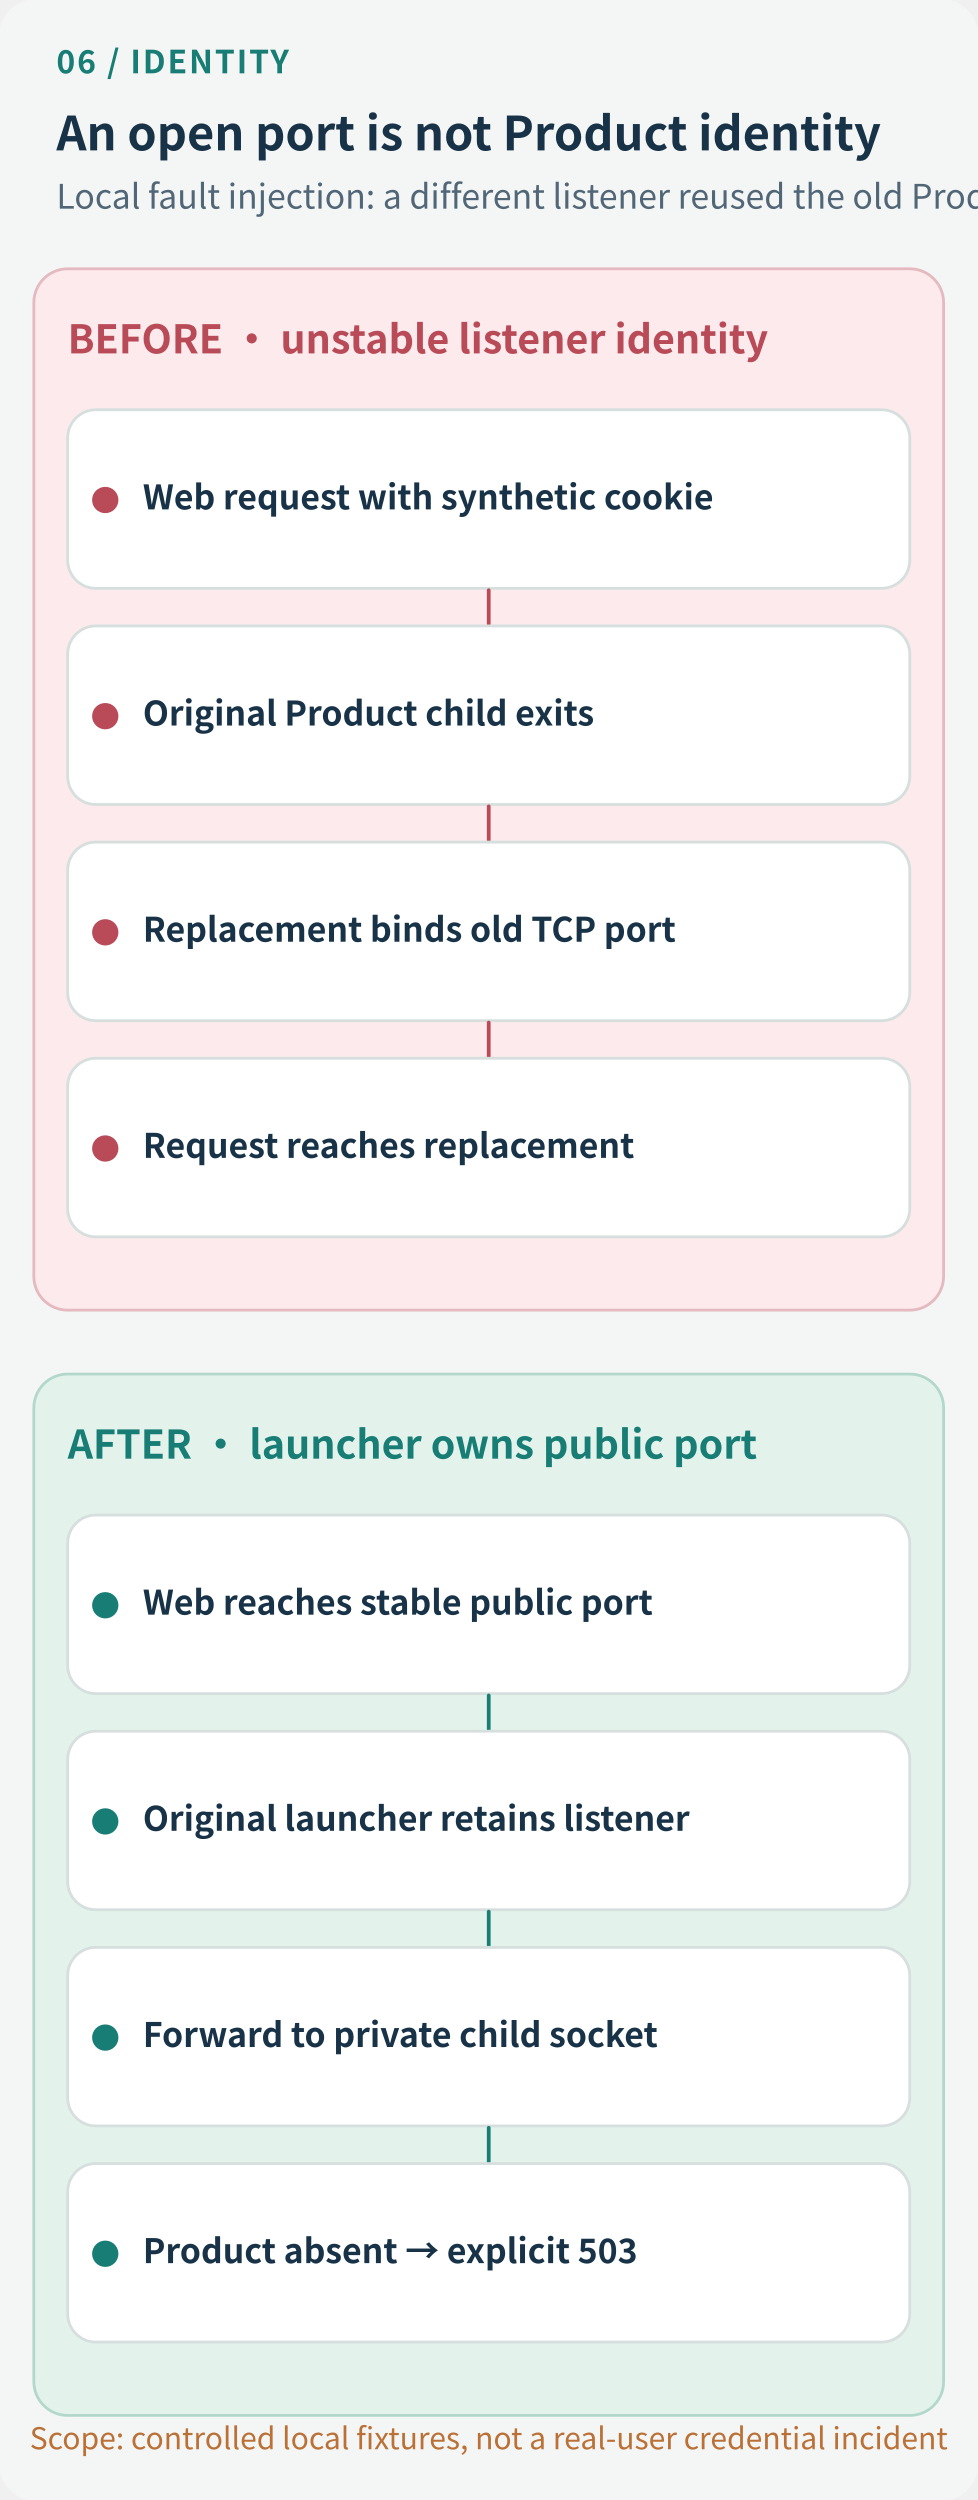
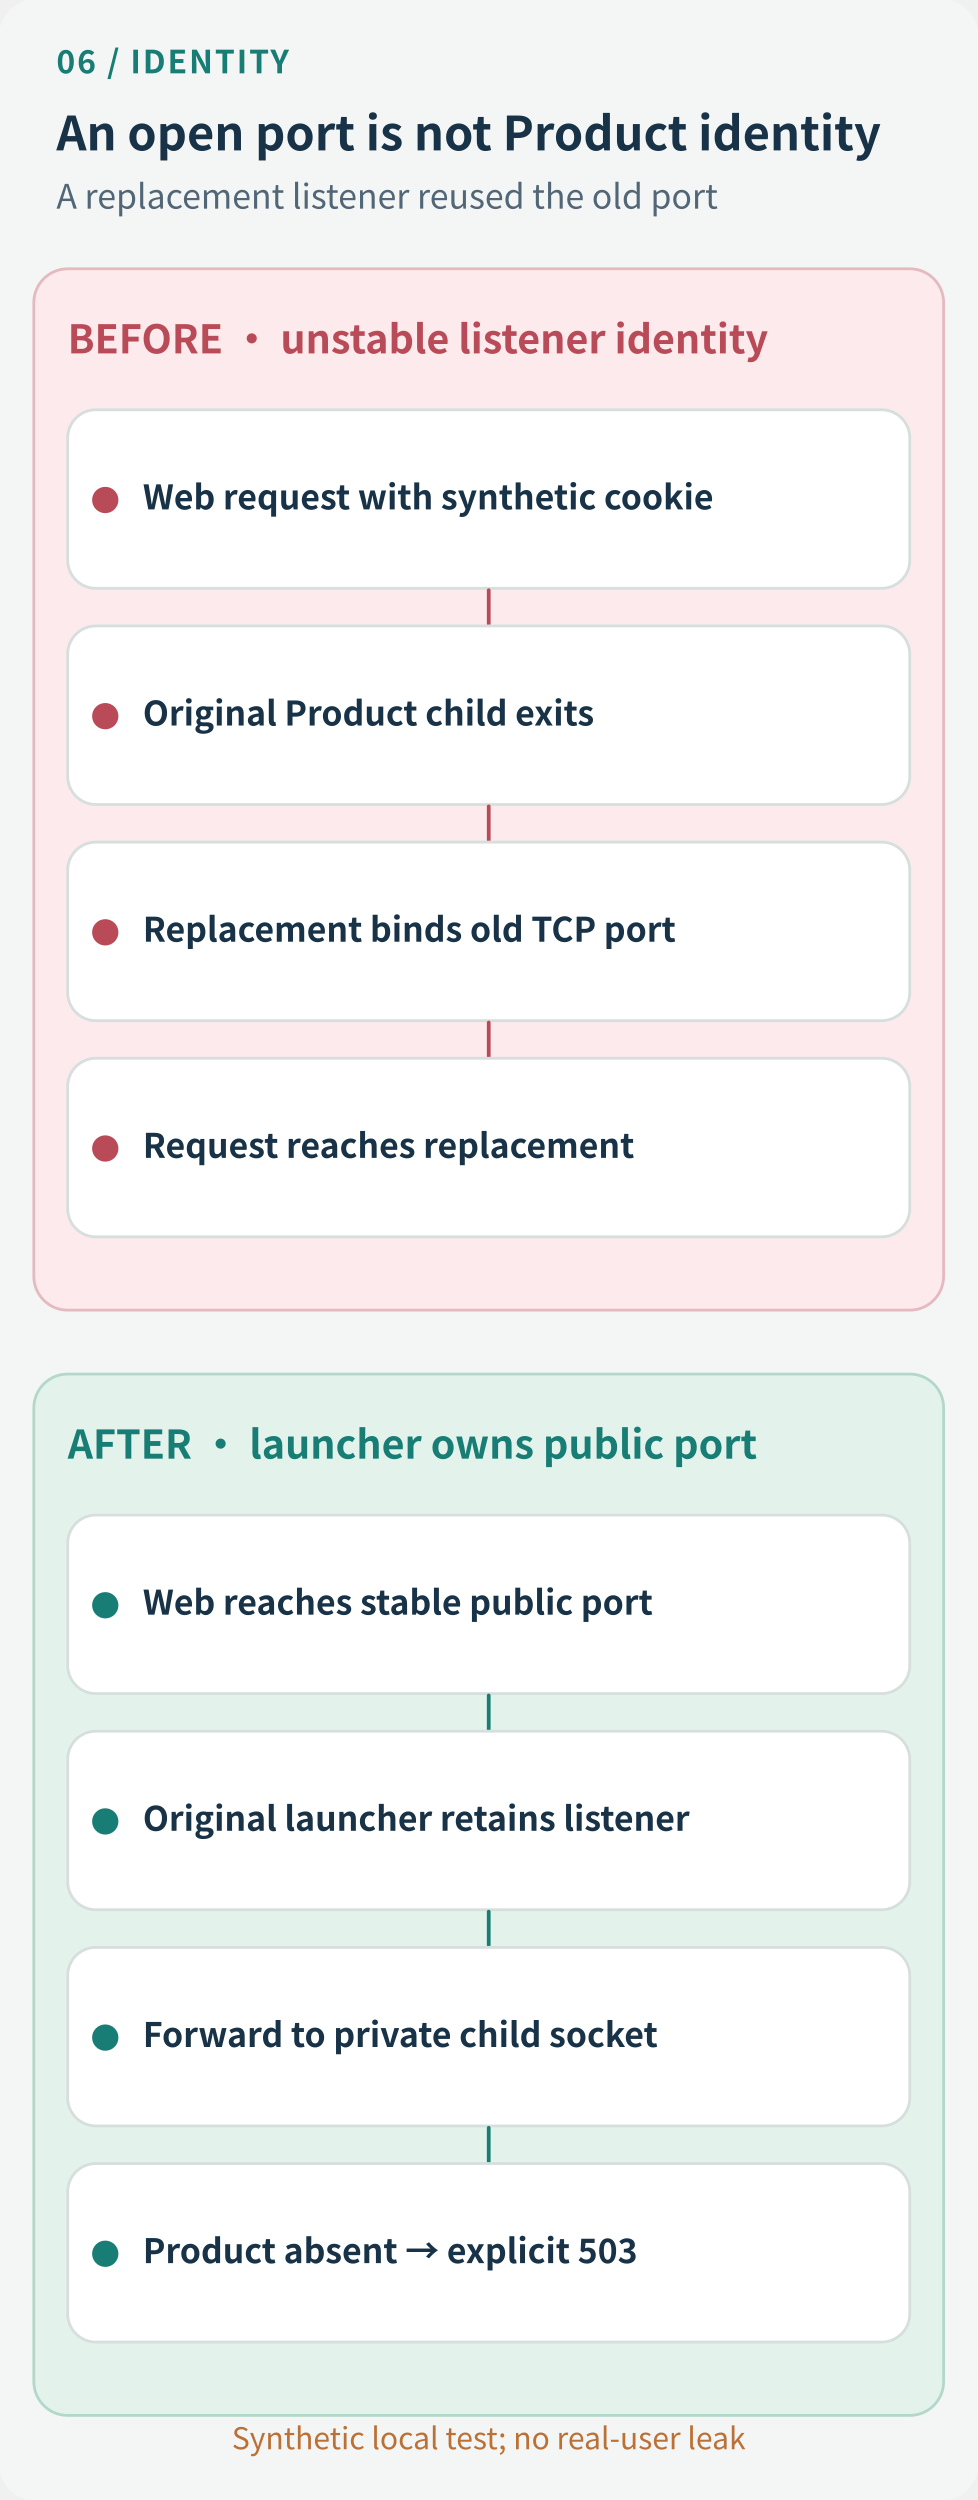
<svg xmlns="http://www.w3.org/2000/svg" width="520" height="1330" viewBox="0 0 520 1330" role="img" aria-labelledby="title desc" lang="en">
  <style>text{font-family:"Noto Sans CJK SC","Noto Sans","PingFang SC","Microsoft YaHei",Arial,sans-serif}</style>
  <rect x="0" y="0" width="520" height="1330" rx="20" fill="#F4F6F5" stroke="#F4F6F5" stroke-width="1.5" />
  <text x="30" y="39" font-size="17" font-weight="700" fill="#177D75" text-anchor="start" letter-spacing="1">06 / IDENTITY</text>
  <text x="30" y="80" font-size="25" font-weight="700" fill="#183247" text-anchor="start" letter-spacing="0">An open port is not Product identity</text>
-   <text x="30" y="111" font-size="18" font-weight="400" fill="#516677" text-anchor="start" letter-spacing="0">Local fault injection: a different listener reused the old Product port</text>
+   <text x="30" y="111" font-size="18" font-weight="400" fill="#516677" text-anchor="start" letter-spacing="0">A replacement listener reused the old port</text>
  <rect x="18" y="143" width="484" height="554" rx="18" fill="#FCEAEC" stroke="#E5B9C0" stroke-width="1.5" />
  <text x="36" y="188" font-size="21" font-weight="700" fill="#B94A57" text-anchor="start" letter-spacing="0">BEFORE · unstable listener identity</text>
  <rect x="36" y="218" width="448" height="95" rx="15" fill="#FFFFFF" stroke="#D6DFDE" stroke-width="1.5" />
  <circle cx="56" cy="266" r="7" fill="#B94A57" />
  <text x="76" y="271" font-size="18" font-weight="600" fill="#183247" text-anchor="start" letter-spacing="0">Web request with synthetic cookie</text>
  <path d="M260 314 V332" fill="none" stroke="#B94A57" stroke-width="2" stroke-linecap="round" stroke-linejoin="round" />
  <rect x="36" y="333" width="448" height="95" rx="15" fill="#FFFFFF" stroke="#D6DFDE" stroke-width="1.5" />
  <circle cx="56" cy="381" r="7" fill="#B94A57" />
  <text x="76" y="386" font-size="18" font-weight="600" fill="#183247" text-anchor="start" letter-spacing="0">Original Product child exits</text>
  <path d="M260 429 V447" fill="none" stroke="#B94A57" stroke-width="2" stroke-linecap="round" stroke-linejoin="round" />
  <rect x="36" y="448" width="448" height="95" rx="15" fill="#FFFFFF" stroke="#D6DFDE" stroke-width="1.5" />
  <circle cx="56" cy="496" r="7" fill="#B94A57" />
  <text x="76" y="501" font-size="18" font-weight="600" fill="#183247" text-anchor="start" letter-spacing="0">Replacement binds old TCP port</text>
  <path d="M260 544 V562" fill="none" stroke="#B94A57" stroke-width="2" stroke-linecap="round" stroke-linejoin="round" />
  <rect x="36" y="563" width="448" height="95" rx="15" fill="#FFFFFF" stroke="#D6DFDE" stroke-width="1.5" />
  <circle cx="56" cy="611" r="7" fill="#B94A57" />
  <text x="76" y="616" font-size="18" font-weight="600" fill="#183247" text-anchor="start" letter-spacing="0">Request reaches replacement</text>
  <rect x="18" y="731" width="484" height="554" rx="18" fill="#E3F3EC" stroke="#B3D8CB" stroke-width="1.5" />
  <text x="36" y="776" font-size="21" font-weight="700" fill="#177D75" text-anchor="start" letter-spacing="0">AFTER · launcher owns public port</text>
  <rect x="36" y="806" width="448" height="95" rx="15" fill="#FFFFFF" stroke="#D6DFDE" stroke-width="1.5" />
  <circle cx="56" cy="854" r="7" fill="#177D75" />
  <text x="76" y="859" font-size="18" font-weight="600" fill="#183247" text-anchor="start" letter-spacing="0">Web reaches stable public port</text>
  <path d="M260 902 V920" fill="none" stroke="#177D75" stroke-width="2" stroke-linecap="round" stroke-linejoin="round" />
  <rect x="36" y="921" width="448" height="95" rx="15" fill="#FFFFFF" stroke="#D6DFDE" stroke-width="1.5" />
  <circle cx="56" cy="969" r="7" fill="#177D75" />
  <text x="76" y="974" font-size="18" font-weight="600" fill="#183247" text-anchor="start" letter-spacing="0">Original launcher retains listener</text>
  <path d="M260 1017 V1035" fill="none" stroke="#177D75" stroke-width="2" stroke-linecap="round" stroke-linejoin="round" />
  <rect x="36" y="1036" width="448" height="95" rx="15" fill="#FFFFFF" stroke="#D6DFDE" stroke-width="1.5" />
  <circle cx="56" cy="1084" r="7" fill="#177D75" />
  <text x="76" y="1089" font-size="18" font-weight="600" fill="#183247" text-anchor="start" letter-spacing="0">Forward to private child socket</text>
  <path d="M260 1132 V1150" fill="none" stroke="#177D75" stroke-width="2" stroke-linecap="round" stroke-linejoin="round" />
  <rect x="36" y="1151" width="448" height="95" rx="15" fill="#FFFFFF" stroke="#D6DFDE" stroke-width="1.5" />
  <circle cx="56" cy="1199" r="7" fill="#177D75" />
  <text x="76" y="1204" font-size="18" font-weight="600" fill="#183247" text-anchor="start" letter-spacing="0">Product absent → explicit 503</text>
-   <text x="260" y="1303" font-size="16" font-weight="400" fill="#BB7036" text-anchor="middle" letter-spacing="0">Scope: controlled local fixtures, not a real-user credential incident</text>
+   <text x="260" y="1303" font-size="16" font-weight="400" fill="#BB7036" text-anchor="middle" letter-spacing="0">Synthetic local test; no real-user leak</text>
</svg>
